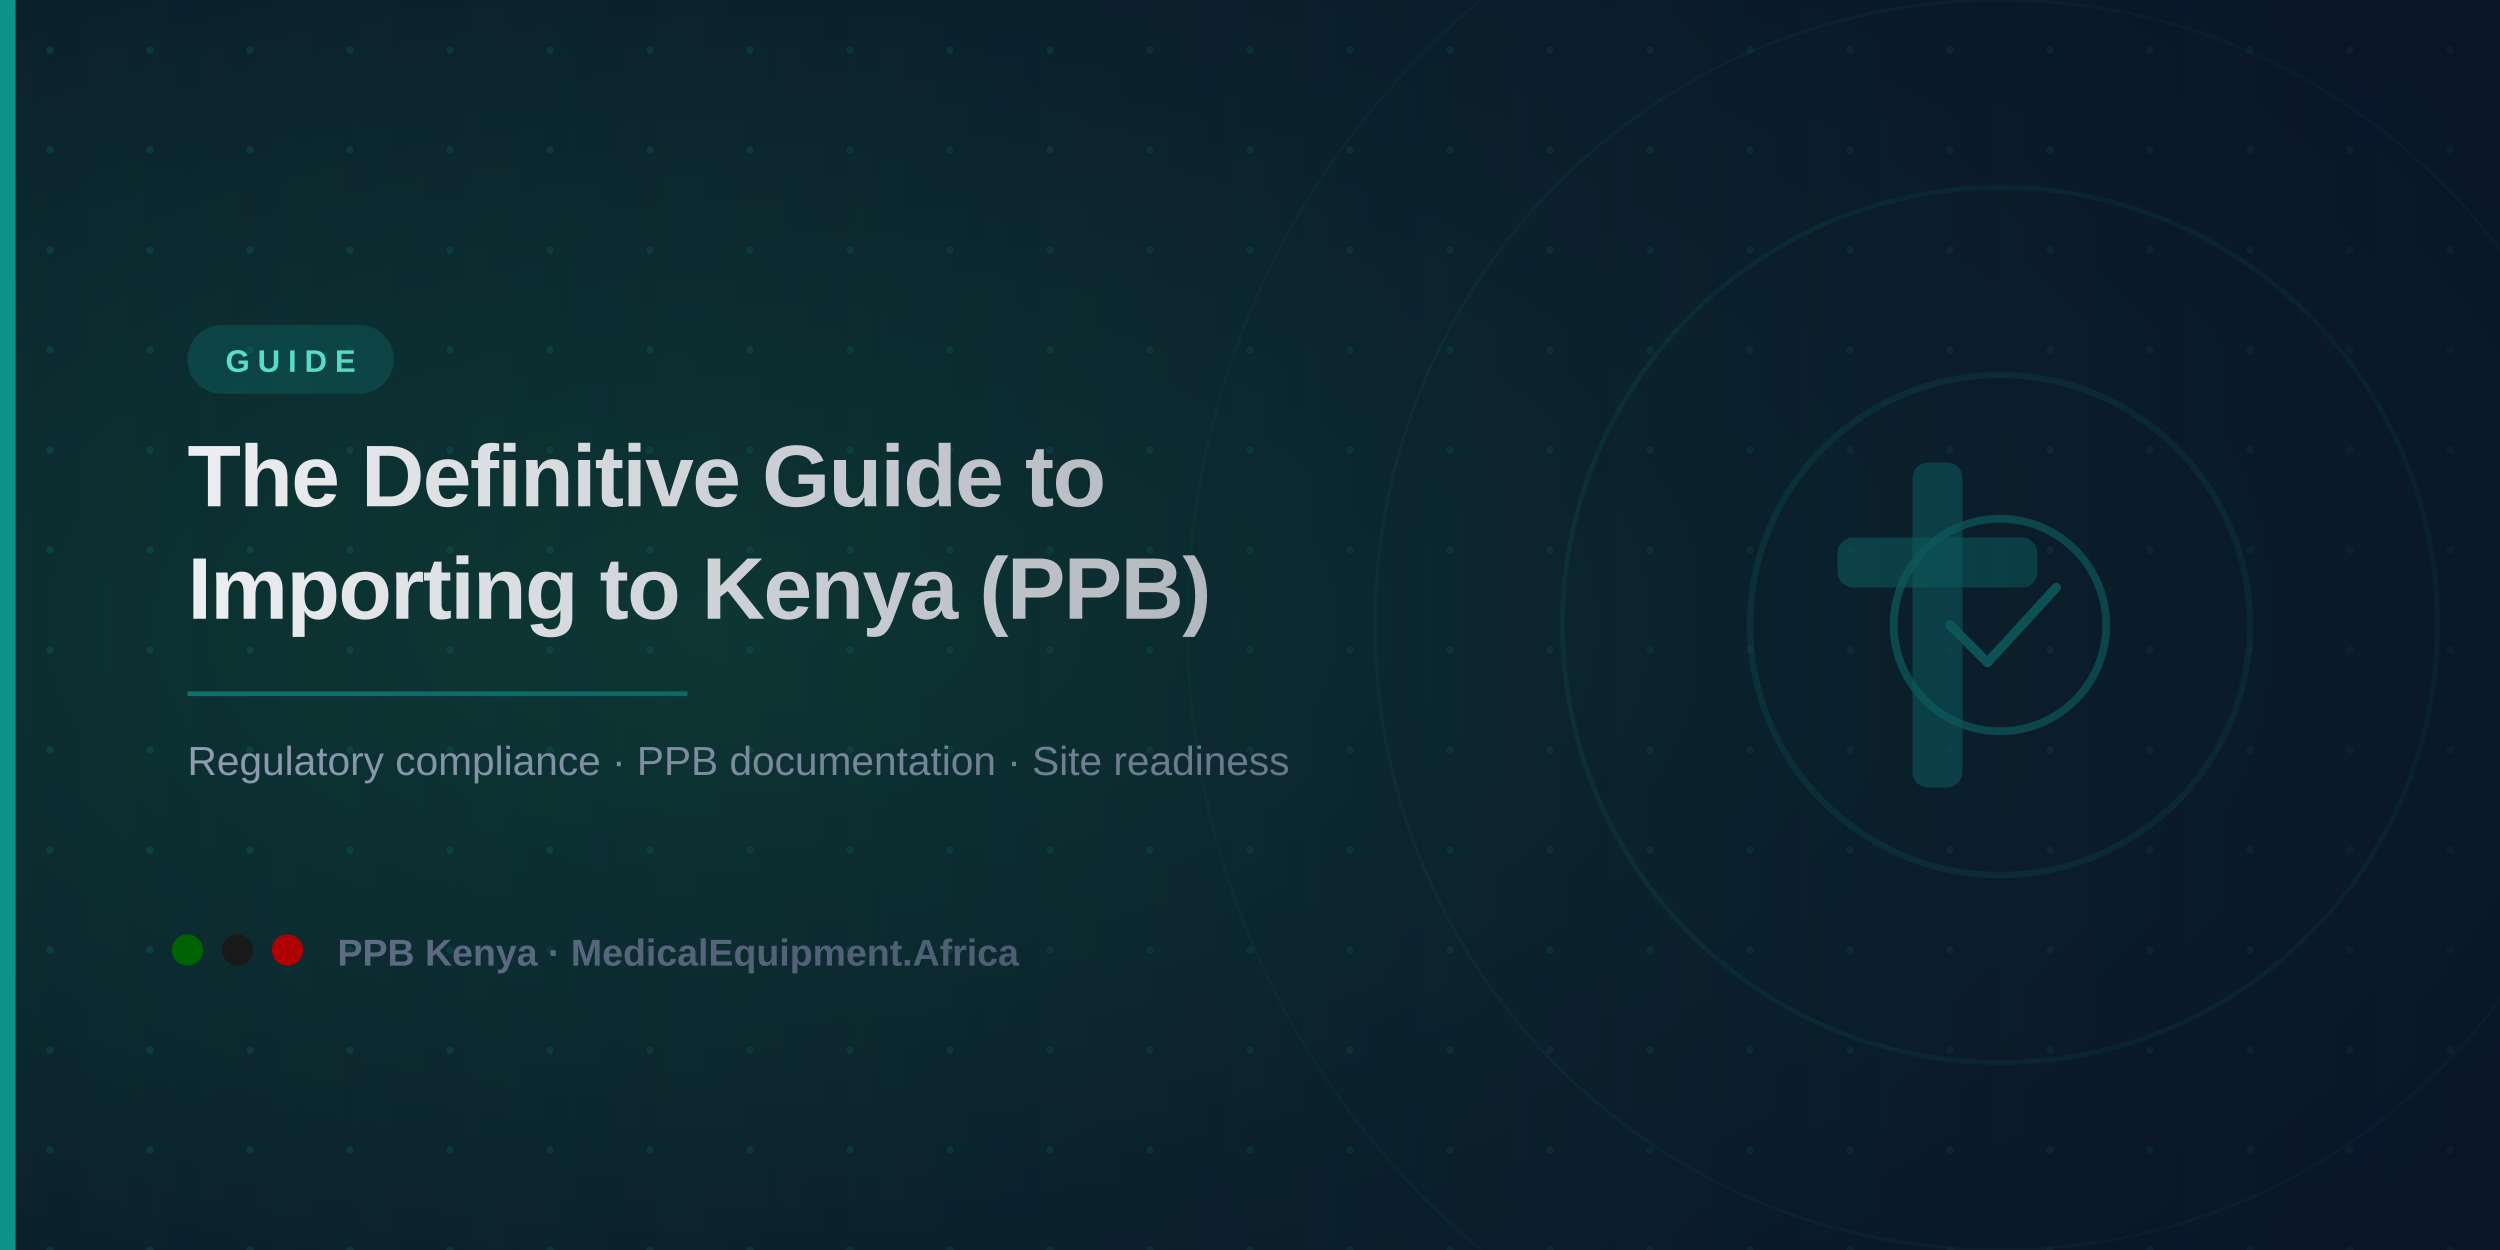
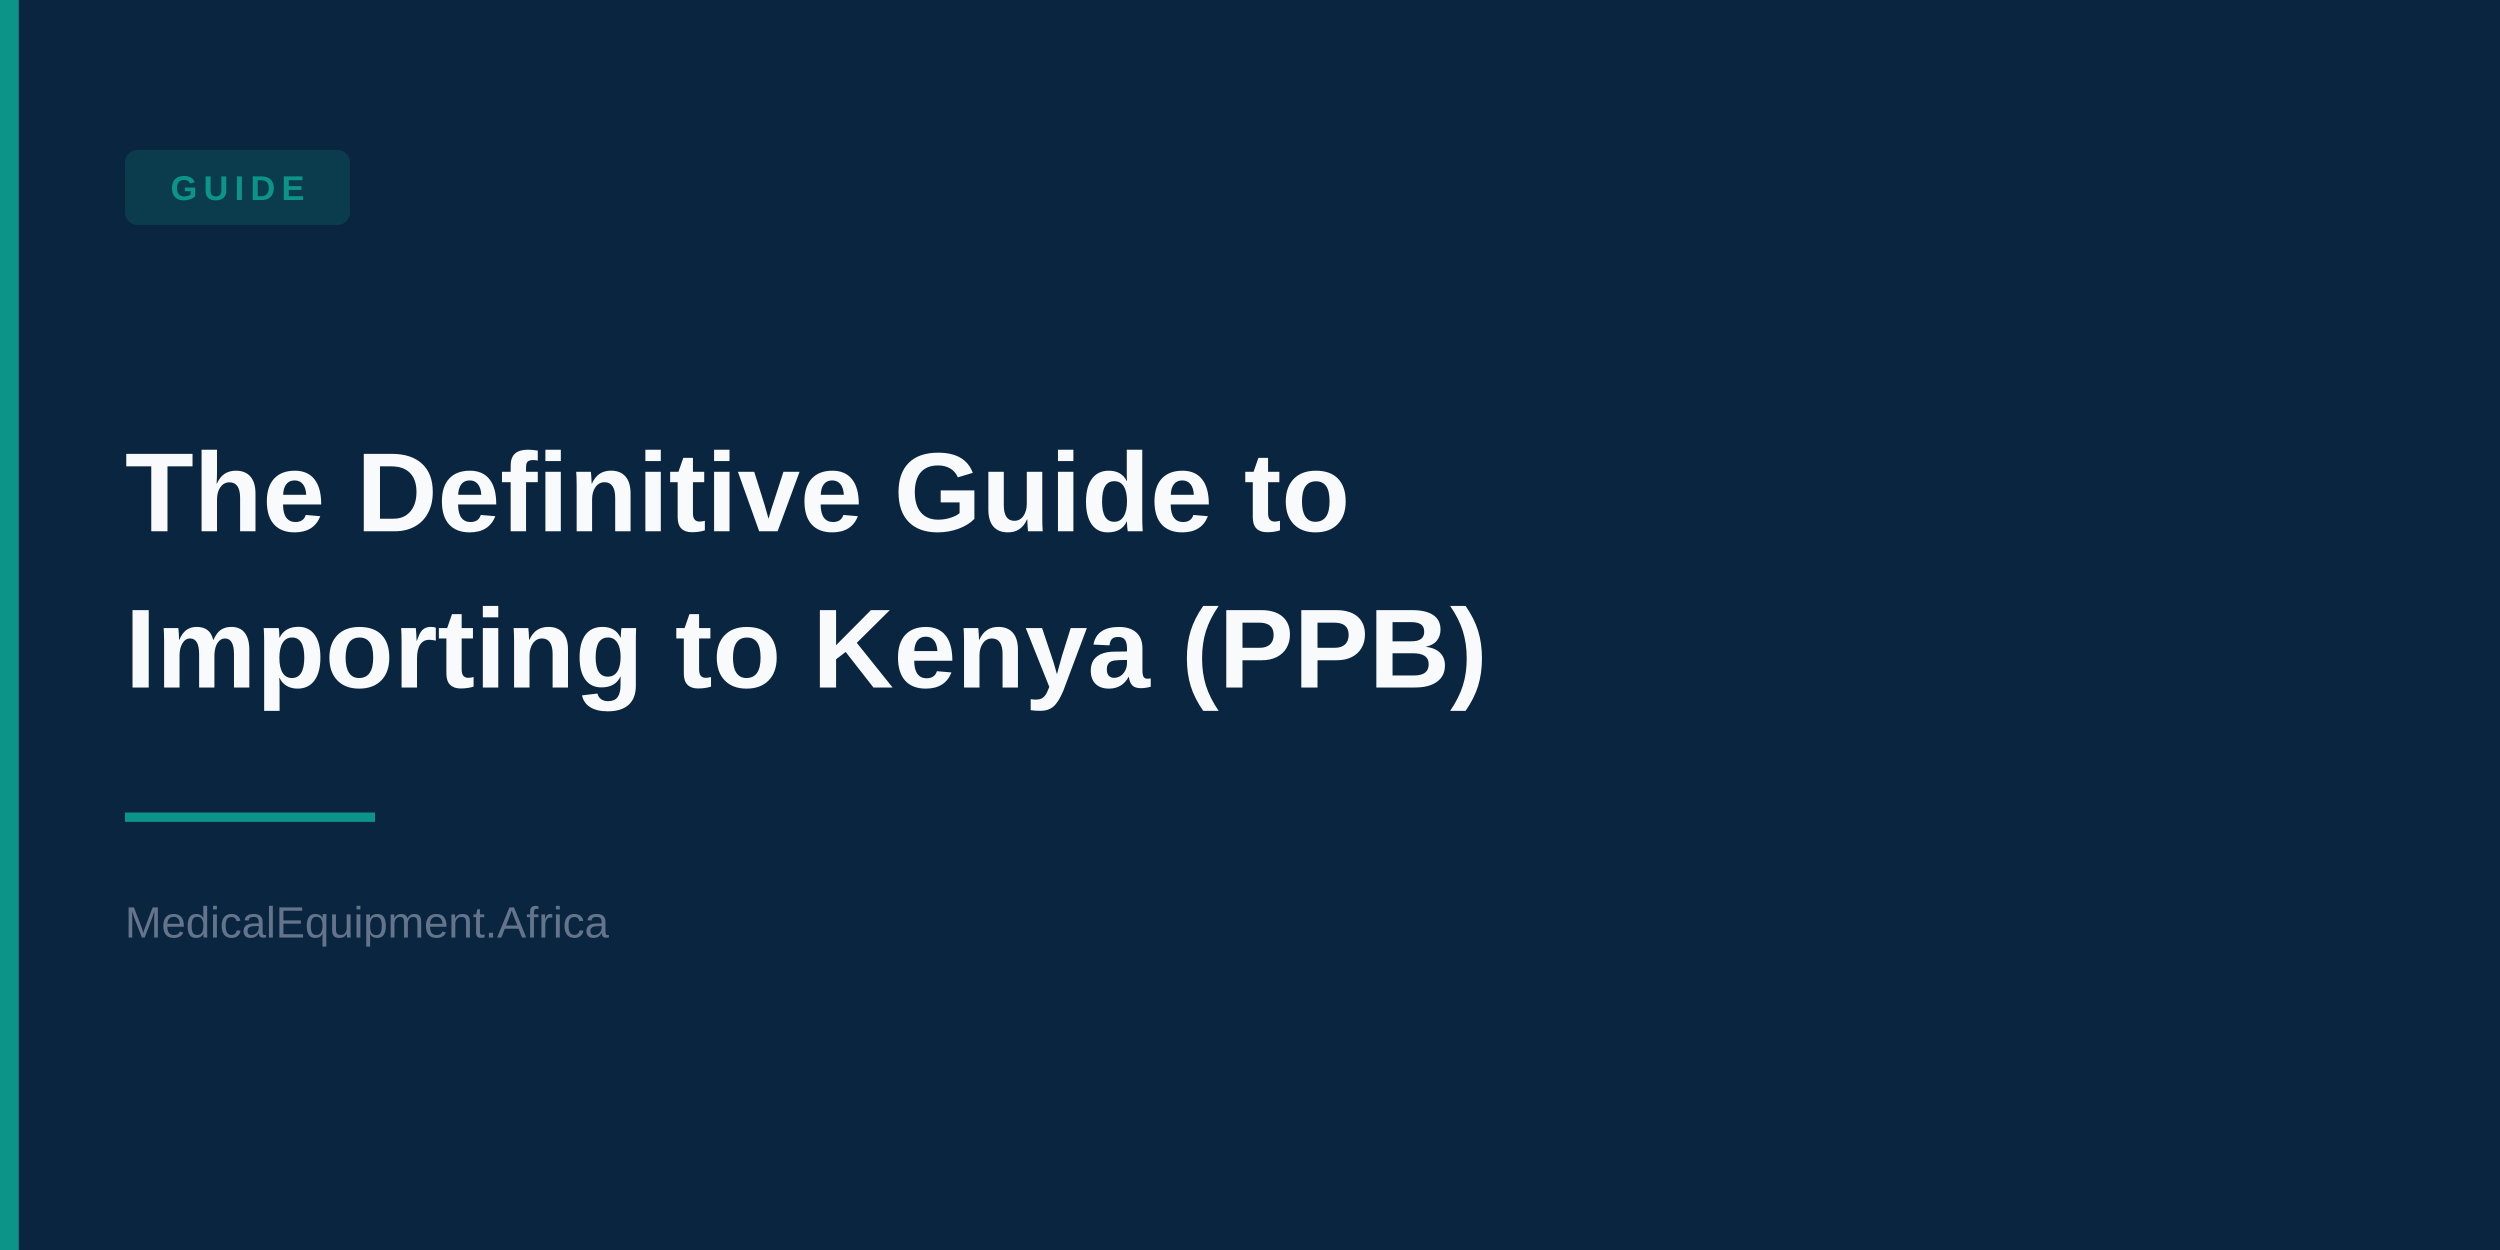
<svg xmlns="http://www.w3.org/2000/svg" viewBox="0 0 800 400">
-   <defs>
-     <radialGradient id="bg" cx="30%" cy="50%" r="80%">
-       <stop offset="0%" stop-color="#0D3D36" />
-       <stop offset="100%" stop-color="#0A1628" />
-     </radialGradient>
-     <linearGradient id="fade" x1="0" x2="1" y1="0" y2="0">
-       <stop offset="0%" stop-color="#0A1628" stop-opacity="0" />
-       <stop offset="100%" stop-color="#0A1628" stop-opacity="0.6" />
-     </linearGradient>
-   </defs>
-   <rect width="800" height="400" fill="url(#bg)" />
-   <pattern id="dots" x="0" y="0" width="32" height="32" patternUnits="userSpaceOnUse">
-     <circle cx="16" cy="16" r="1.2" fill="#0D9488" opacity="0.18" />
-   </pattern>
-   <rect width="800" height="400" fill="url(#dots)" />
-   <circle cx="640" cy="200" r="260" stroke="#0D9488" stroke-width="1" fill="none" opacity="0.08" />
-   <circle cx="640" cy="200" r="200" stroke="#0D9488" stroke-width="1" fill="none" opacity="0.12" />
-   <circle cx="640" cy="200" r="140" stroke="#0D9488" stroke-width="1.5" fill="none" opacity="0.18" />
-   <circle cx="640" cy="200" r="80" stroke="#0D9488" stroke-width="2" fill="none" opacity="0.25" />
-   <rect x="612" y="148" width="16" height="104" rx="5" fill="#0D9488" opacity="0.55" />
-   <rect x="588" y="172" width="64" height="16" rx="5" fill="#0D9488" opacity="0.55" />
-   <circle cx="640" cy="200" r="34" stroke="#0D9488" stroke-width="2.5" fill="none" opacity="0.7" />
-   <path d="M624 200 L636 212 L658 188" stroke="#0D9488" stroke-width="3" fill="none" stroke-linecap="round" stroke-linejoin="round" opacity="0.9" />
-   <rect x="0" y="0" width="5" height="400" fill="#0D9488" />
-   <rect x="60" y="104" width="66" height="22" rx="11" fill="#0D9488" opacity="0.25" />
-   <text x="93" y="119" fill="#5EEAD4" font-family="Arial,Helvetica,sans-serif" font-size="10" font-weight="700" text-anchor="middle" letter-spacing="2.5">GUIDE</text>
-   <text x="60" y="162" fill="#F8FAFC" font-family="Arial,Helvetica,sans-serif" font-size="28" font-weight="900" letter-spacing="-0.5">The Definitive Guide to</text>
-   <text x="60" y="198" fill="#F8FAFC" font-family="Arial,Helvetica,sans-serif" font-size="28" font-weight="900" letter-spacing="-0.5">Importing to Kenya (PPB)</text>
-   <line x1="60" y1="222" x2="220" y2="222" stroke="#0D9488" stroke-width="1.5" opacity="0.7" />
-   <text x="60" y="248" fill="#94A3B8" font-family="Arial,Helvetica,sans-serif" font-size="13">Regulatory compliance · PPB documentation · Site readiness</text>
-   <circle cx="60" cy="304" r="5" fill="#006600" />
-   <circle cx="76" cy="304" r="5" fill="#1A1A1A" />
-   <circle cx="92" cy="304" r="5" fill="#BB0000" />
-   <text x="108" y="309" fill="#64748B" font-family="Arial,Helvetica,sans-serif" font-size="12" font-weight="600">PPB Kenya · MedicalEquipment.Africa</text>
-   <rect width="800" height="400" fill="url(#fade)" />
+   <rect width="800" height="400" fill="#0A2540" />
+   <rect x="0" y="0" width="6" height="400" fill="#0D9488" />
+   <rect x="40" y="48" width="72" height="24" rx="4" fill="#0D9488" opacity="0.2" />
+   <text x="76" y="64" fill="#0D9488" font-family="Arial,Helvetica,sans-serif" font-size="11" font-weight="700" text-anchor="middle" letter-spacing="2">GUIDE</text>
+   <text x="40" y="170" fill="#F8FAFC" font-family="Arial,Helvetica,sans-serif" font-size="36" font-weight="800">The Definitive Guide to</text>
+   <text x="40" y="220" fill="#F8FAFC" font-family="Arial,Helvetica,sans-serif" font-size="36" font-weight="800">Importing to Kenya (PPB)</text>
+   <rect x="40" y="260" width="80" height="3" fill="#0D9488" />
+   <text x="40" y="300" fill="#64748B" font-family="Arial,Helvetica,sans-serif" font-size="14">MedicalEquipment.Africa</text>
</svg>
